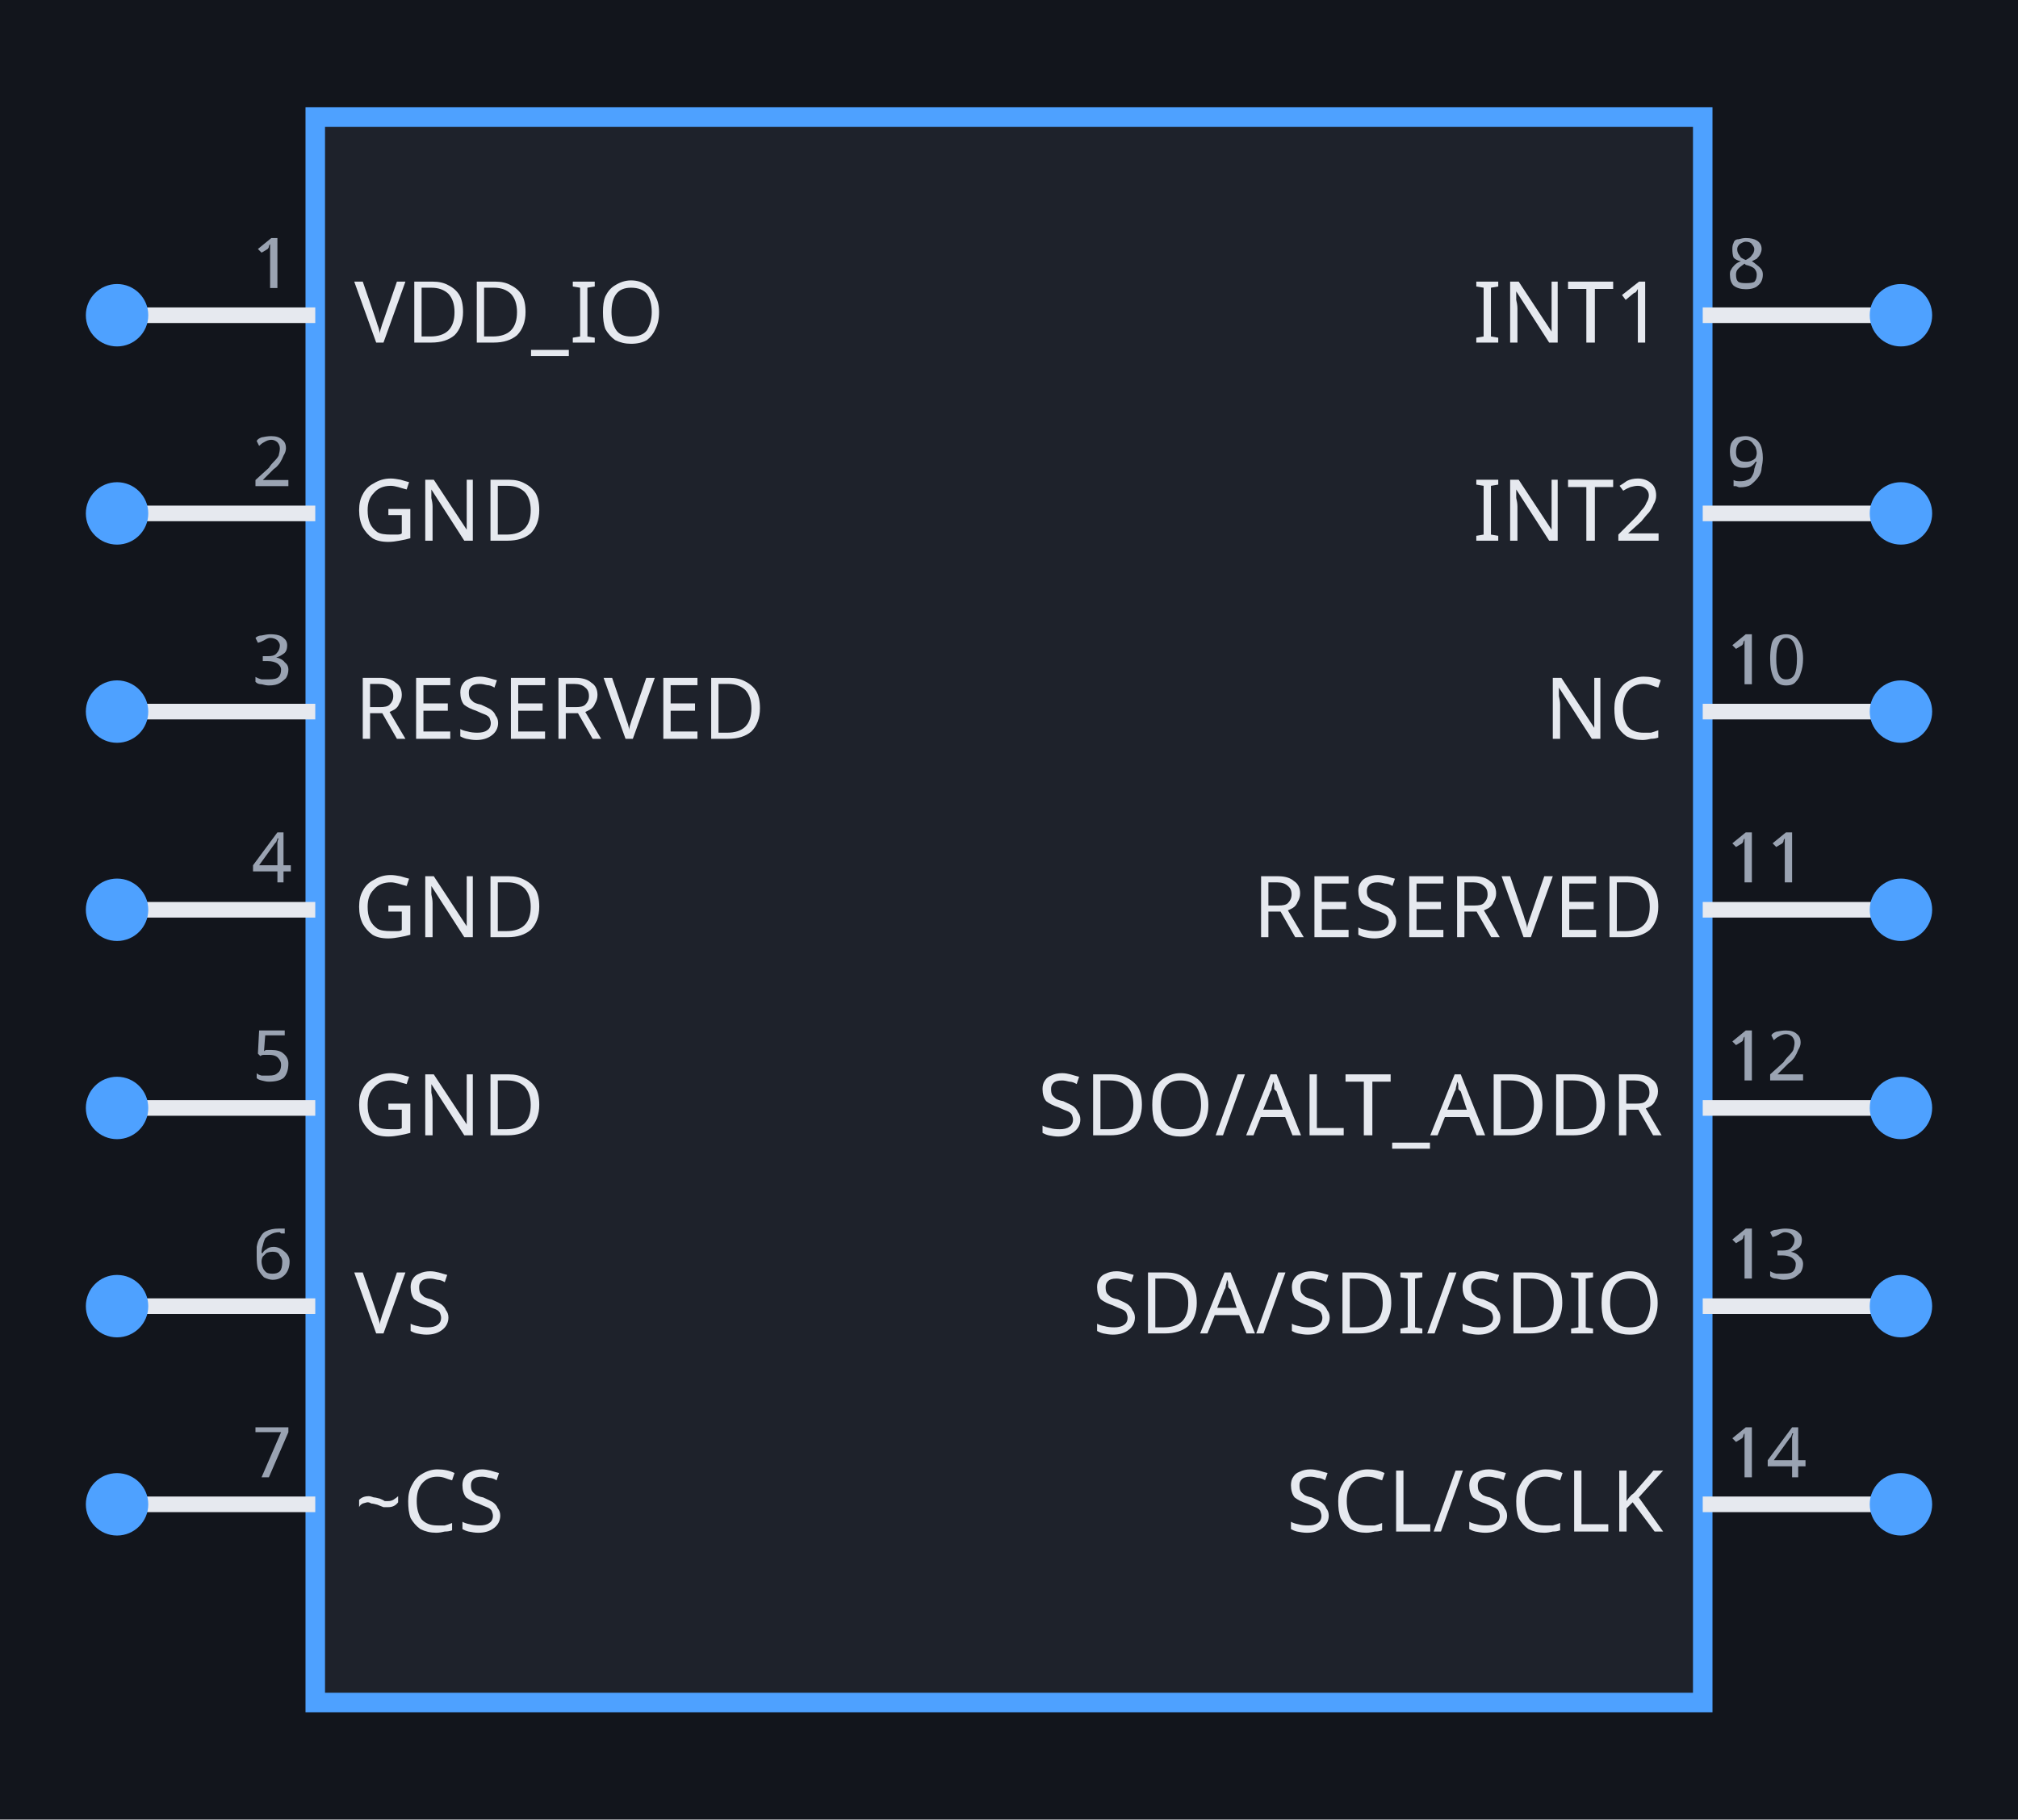
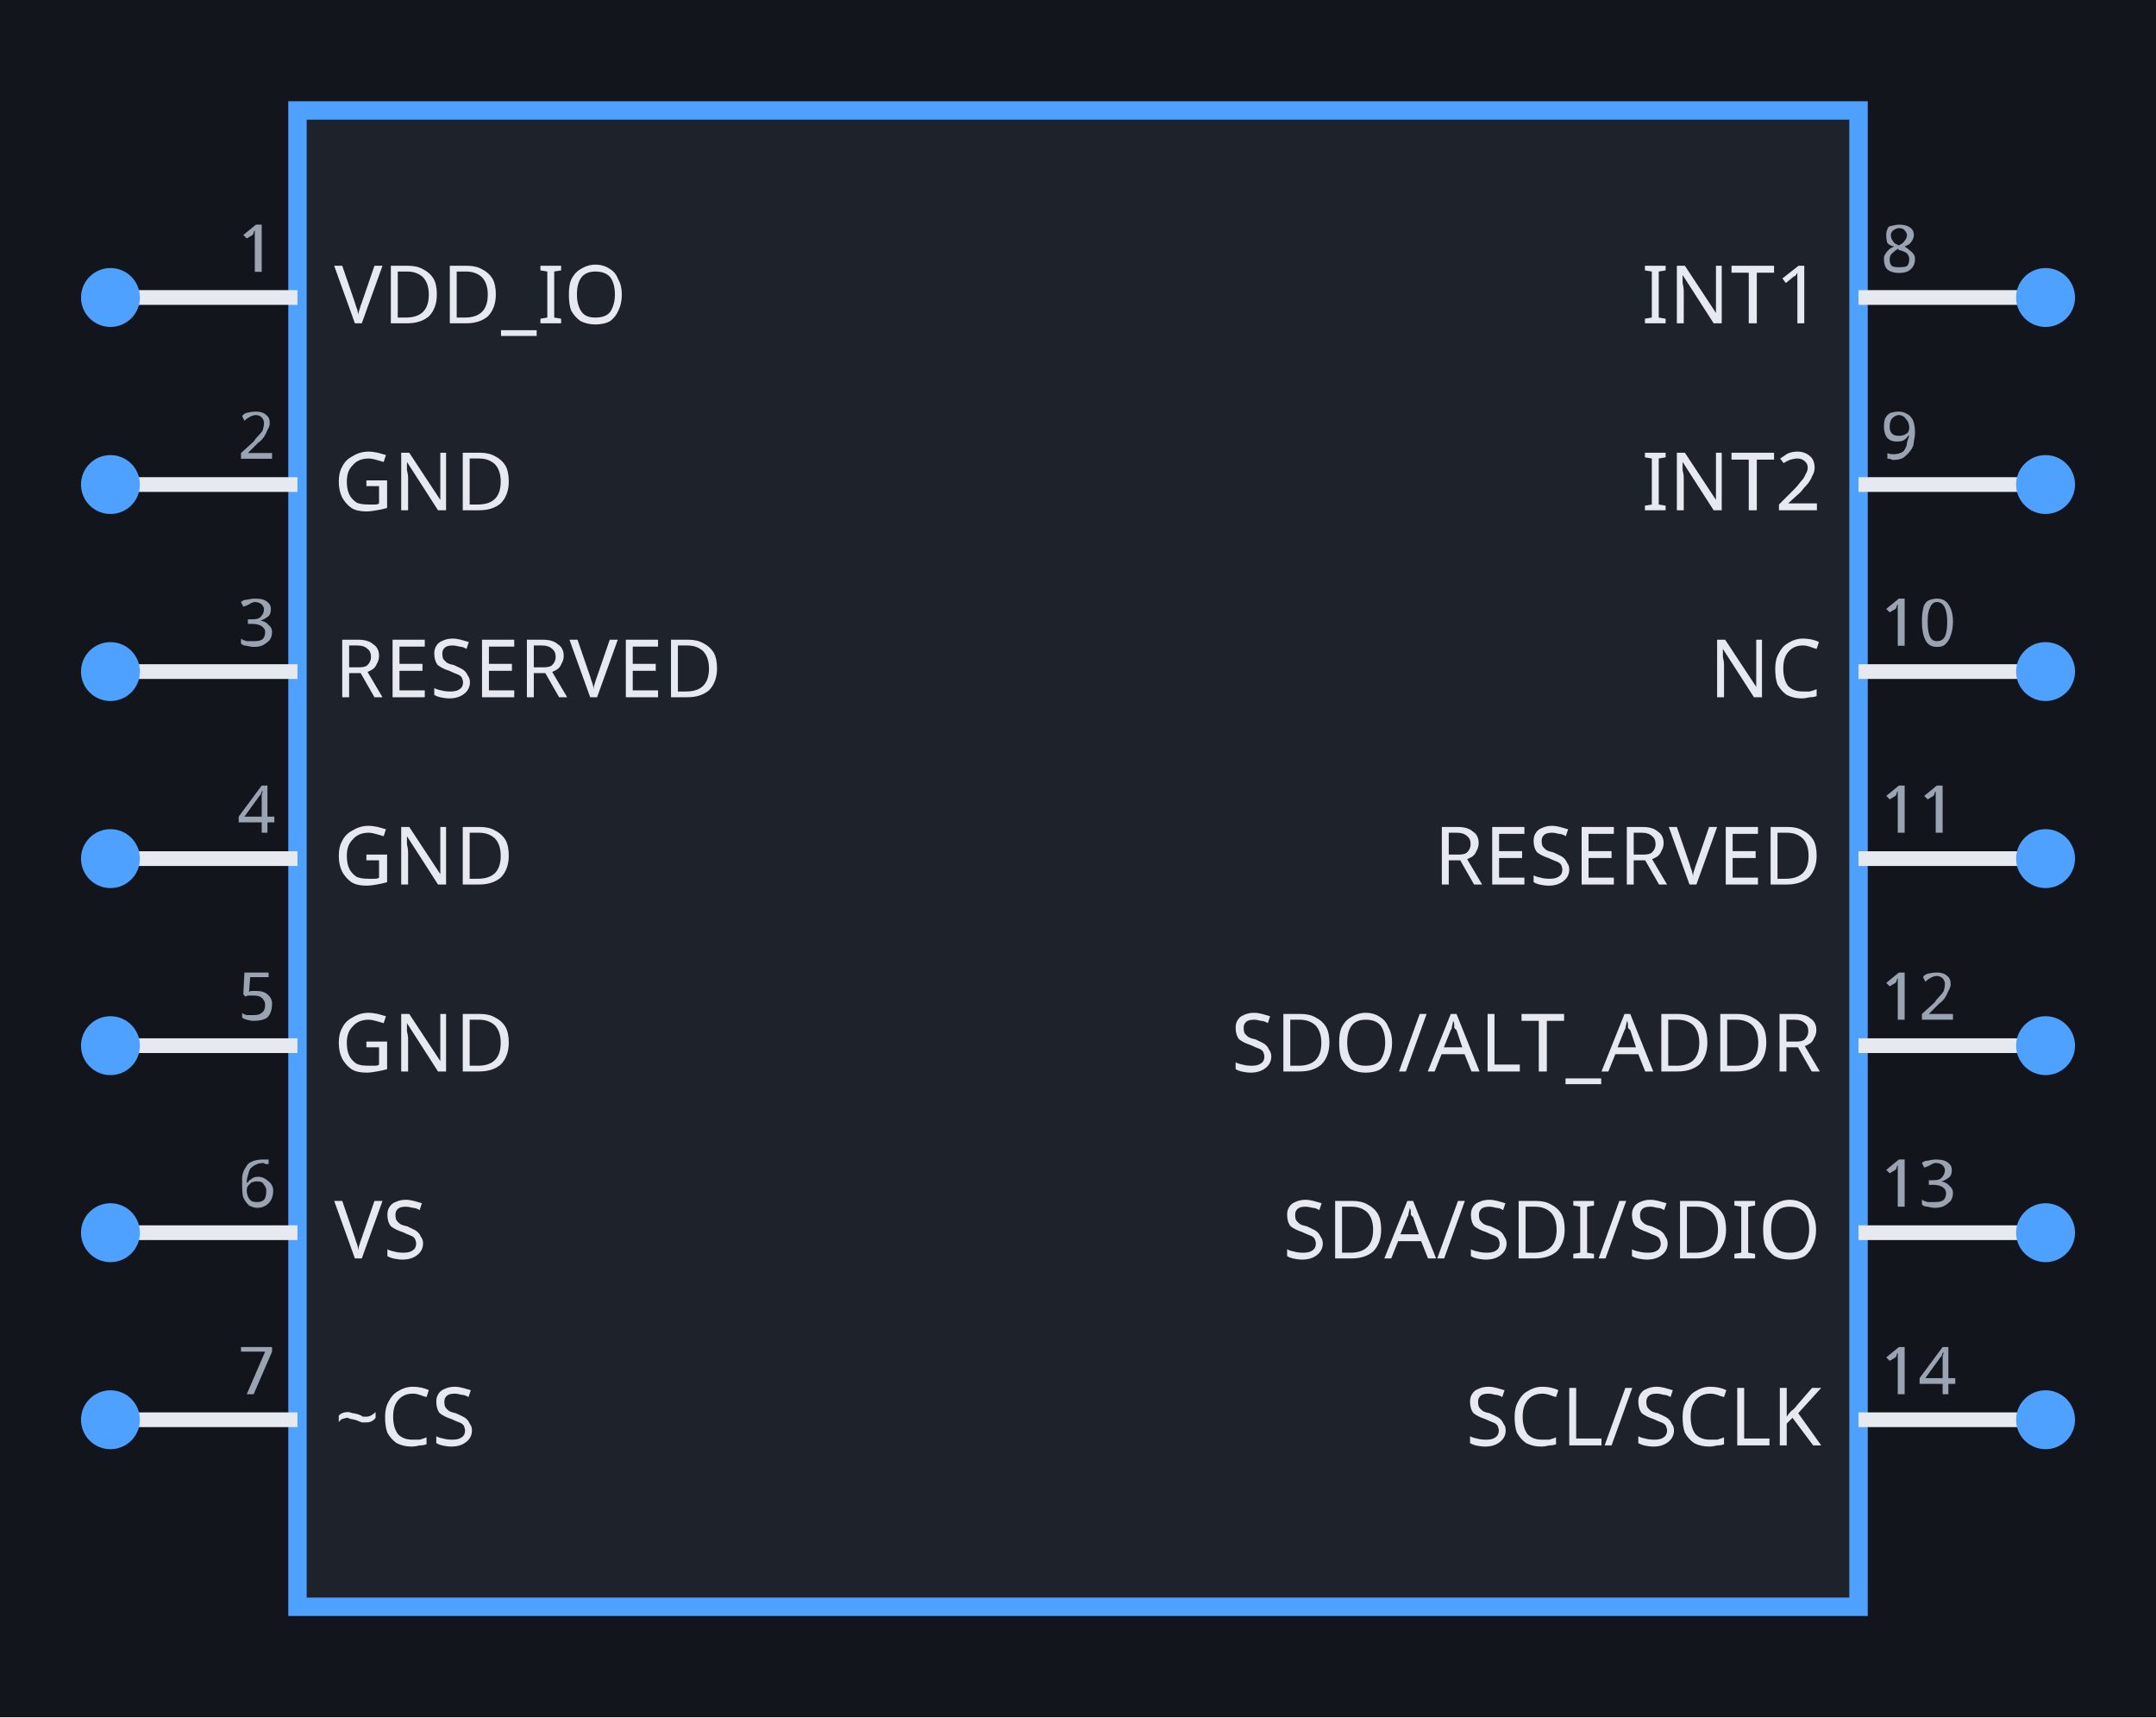
- <svg xmlns="http://www.w3.org/2000/svg" viewBox="-12.93 -11.66 25.86 23.32" preserveAspectRatio="xMidYMid meet" style="width:100%;height:100%">
-   <rect x="-12.93" y="-11.66" width="25.86" height="23.32" fill="#12151c" />
-   <rect x="-8.890" y="-10.160" width="17.780" height="20.320" fill="#1e222b" stroke="#4ea1ff" stroke-width="0.25" />
-   <line x1="-11.430" y1="-7.620" x2="-8.890" y2="-7.620" stroke="#e6e9ef" stroke-width="0.2" />
-   <circle cx="-11.430" cy="-7.620" r="0.4" fill="#4ea1ff" />
-   <text x="-8.390" y="-7.270" fill="#e6e9ef" font-size="1.1" text-anchor="start" font-family="sans-serif">VDD_IO</text>
-   <text x="-9.190" y="-7.970" fill="#9aa3b2" font-size="0.9" text-anchor="end" font-family="sans-serif">1</text>
-   <line x1="-11.430" y1="-5.080" x2="-8.890" y2="-5.080" stroke="#e6e9ef" stroke-width="0.2" />
-   <circle cx="-11.430" cy="-5.080" r="0.4" fill="#4ea1ff" />
-   <text x="-8.390" y="-4.730" fill="#e6e9ef" font-size="1.1" text-anchor="start" font-family="sans-serif">GND</text>
-   <text x="-9.190" y="-5.430" fill="#9aa3b2" font-size="0.9" text-anchor="end" font-family="sans-serif">2</text>
-   <line x1="-11.430" y1="-2.540" x2="-8.890" y2="-2.540" stroke="#e6e9ef" stroke-width="0.2" />
-   <circle cx="-11.430" cy="-2.540" r="0.4" fill="#4ea1ff" />
-   <text x="-8.390" y="-2.190" fill="#e6e9ef" font-size="1.1" text-anchor="start" font-family="sans-serif">RESERVED</text>
-   <text x="-9.190" y="-2.890" fill="#9aa3b2" font-size="0.9" text-anchor="end" font-family="sans-serif">3</text>
-   <line x1="-11.430" y1="-0.000" x2="-8.890" y2="-0.000" stroke="#e6e9ef" stroke-width="0.2" />
-   <circle cx="-11.430" cy="-0.000" r="0.4" fill="#4ea1ff" />
-   <text x="-8.390" y="0.350" fill="#e6e9ef" font-size="1.1" text-anchor="start" font-family="sans-serif">GND</text>
-   <text x="-9.190" y="-0.350" fill="#9aa3b2" font-size="0.9" text-anchor="end" font-family="sans-serif">4</text>
-   <line x1="-11.430" y1="2.540" x2="-8.890" y2="2.540" stroke="#e6e9ef" stroke-width="0.2" />
-   <circle cx="-11.430" cy="2.540" r="0.4" fill="#4ea1ff" />
-   <text x="-8.390" y="2.890" fill="#e6e9ef" font-size="1.1" text-anchor="start" font-family="sans-serif">GND</text>
-   <text x="-9.190" y="2.190" fill="#9aa3b2" font-size="0.9" text-anchor="end" font-family="sans-serif">5</text>
-   <line x1="-11.430" y1="5.080" x2="-8.890" y2="5.080" stroke="#e6e9ef" stroke-width="0.2" />
-   <circle cx="-11.430" cy="5.080" r="0.4" fill="#4ea1ff" />
-   <text x="-8.390" y="5.430" fill="#e6e9ef" font-size="1.1" text-anchor="start" font-family="sans-serif">VS</text>
-   <text x="-9.190" y="4.730" fill="#9aa3b2" font-size="0.9" text-anchor="end" font-family="sans-serif">6</text>
-   <line x1="-11.430" y1="7.620" x2="-8.890" y2="7.620" stroke="#e6e9ef" stroke-width="0.2" />
-   <circle cx="-11.430" cy="7.620" r="0.4" fill="#4ea1ff" />
-   <text x="-8.390" y="7.970" fill="#e6e9ef" font-size="1.1" text-anchor="start" font-family="sans-serif">~CS</text>
-   <text x="-9.190" y="7.270" fill="#9aa3b2" font-size="0.9" text-anchor="end" font-family="sans-serif">7</text>
-   <line x1="11.430" y1="-7.620" x2="8.890" y2="-7.620" stroke="#e6e9ef" stroke-width="0.2" />
-   <circle cx="11.430" cy="-7.620" r="0.4" fill="#4ea1ff" />
-   <text x="8.390" y="-7.270" fill="#e6e9ef" font-size="1.1" text-anchor="end" font-family="sans-serif">INT1</text>
-   <text x="9.190" y="-7.970" fill="#9aa3b2" font-size="0.9" text-anchor="start" font-family="sans-serif">8</text>
-   <line x1="11.430" y1="-5.080" x2="8.890" y2="-5.080" stroke="#e6e9ef" stroke-width="0.2" />
-   <circle cx="11.430" cy="-5.080" r="0.4" fill="#4ea1ff" />
-   <text x="8.390" y="-4.730" fill="#e6e9ef" font-size="1.1" text-anchor="end" font-family="sans-serif">INT2</text>
-   <text x="9.190" y="-5.430" fill="#9aa3b2" font-size="0.9" text-anchor="start" font-family="sans-serif">9</text>
-   <line x1="11.430" y1="-2.540" x2="8.890" y2="-2.540" stroke="#e6e9ef" stroke-width="0.2" />
-   <circle cx="11.430" cy="-2.540" r="0.4" fill="#4ea1ff" />
-   <text x="8.390" y="-2.190" fill="#e6e9ef" font-size="1.1" text-anchor="end" font-family="sans-serif">NC</text>
-   <text x="9.190" y="-2.890" fill="#9aa3b2" font-size="0.9" text-anchor="start" font-family="sans-serif">10</text>
-   <line x1="11.430" y1="-0.000" x2="8.890" y2="-0.000" stroke="#e6e9ef" stroke-width="0.2" />
-   <circle cx="11.430" cy="-0.000" r="0.4" fill="#4ea1ff" />
-   <text x="8.390" y="0.350" fill="#e6e9ef" font-size="1.1" text-anchor="end" font-family="sans-serif">RESERVED</text>
-   <text x="9.190" y="-0.350" fill="#9aa3b2" font-size="0.9" text-anchor="start" font-family="sans-serif">11</text>
-   <line x1="11.430" y1="2.540" x2="8.890" y2="2.540" stroke="#e6e9ef" stroke-width="0.2" />
-   <circle cx="11.430" cy="2.540" r="0.4" fill="#4ea1ff" />
-   <text x="8.390" y="2.890" fill="#e6e9ef" font-size="1.1" text-anchor="end" font-family="sans-serif">SDO/ALT_ADDR</text>
-   <text x="9.190" y="2.190" fill="#9aa3b2" font-size="0.9" text-anchor="start" font-family="sans-serif">12</text>
-   <line x1="11.430" y1="5.080" x2="8.890" y2="5.080" stroke="#e6e9ef" stroke-width="0.2" />
-   <circle cx="11.430" cy="5.080" r="0.4" fill="#4ea1ff" />
-   <text x="8.390" y="5.430" fill="#e6e9ef" font-size="1.1" text-anchor="end" font-family="sans-serif">SDA/SDI/SDIO</text>
-   <text x="9.190" y="4.730" fill="#9aa3b2" font-size="0.9" text-anchor="start" font-family="sans-serif">13</text>
-   <line x1="11.430" y1="7.620" x2="8.890" y2="7.620" stroke="#e6e9ef" stroke-width="0.2" />
-   <circle cx="11.430" cy="7.620" r="0.4" fill="#4ea1ff" />
-   <text x="8.390" y="7.970" fill="#e6e9ef" font-size="1.1" text-anchor="end" font-family="sans-serif">SCL/SCLK</text>
-   <text x="9.190" y="7.270" fill="#9aa3b2" font-size="0.9" text-anchor="start" font-family="sans-serif">14</text>
+ <svg xmlns="http://www.w3.org/2000/svg" viewBox="-14.64 -11.66 29.28 23.32" preserveAspectRatio="xMidYMid meet" style="width:100%;height:100%">
+   <rect x="-14.64" y="-11.66" width="29.28" height="23.32" fill="#12151c" />
+   <rect x="-10.600" y="-10.160" width="21.200" height="20.320" fill="#1e222b" stroke="#4ea1ff" stroke-width="0.25" />
+   <line x1="-13.140" y1="-7.620" x2="-10.600" y2="-7.620" stroke="#e6e9ef" stroke-width="0.2" />
+   <circle cx="-13.140" cy="-7.620" r="0.4" fill="#4ea1ff" />
+   <text x="-10.100" y="-7.270" fill="#e6e9ef" font-size="1.1" text-anchor="start" font-family="sans-serif">VDD_IO</text>
+   <text x="-10.900" y="-7.970" fill="#9aa3b2" font-size="0.9" text-anchor="end" font-family="sans-serif">1</text>
+   <line x1="-13.140" y1="-5.080" x2="-10.600" y2="-5.080" stroke="#e6e9ef" stroke-width="0.2" />
+   <circle cx="-13.140" cy="-5.080" r="0.4" fill="#4ea1ff" />
+   <text x="-10.100" y="-4.730" fill="#e6e9ef" font-size="1.1" text-anchor="start" font-family="sans-serif">GND</text>
+   <text x="-10.900" y="-5.430" fill="#9aa3b2" font-size="0.9" text-anchor="end" font-family="sans-serif">2</text>
+   <line x1="-13.140" y1="-2.540" x2="-10.600" y2="-2.540" stroke="#e6e9ef" stroke-width="0.2" />
+   <circle cx="-13.140" cy="-2.540" r="0.4" fill="#4ea1ff" />
+   <text x="-10.100" y="-2.190" fill="#e6e9ef" font-size="1.1" text-anchor="start" font-family="sans-serif">RESERVED</text>
+   <text x="-10.900" y="-2.890" fill="#9aa3b2" font-size="0.9" text-anchor="end" font-family="sans-serif">3</text>
+   <line x1="-13.140" y1="-0.000" x2="-10.600" y2="-0.000" stroke="#e6e9ef" stroke-width="0.2" />
+   <circle cx="-13.140" cy="-0.000" r="0.4" fill="#4ea1ff" />
+   <text x="-10.100" y="0.350" fill="#e6e9ef" font-size="1.1" text-anchor="start" font-family="sans-serif">GND</text>
+   <text x="-10.900" y="-0.350" fill="#9aa3b2" font-size="0.9" text-anchor="end" font-family="sans-serif">4</text>
+   <line x1="-13.140" y1="2.540" x2="-10.600" y2="2.540" stroke="#e6e9ef" stroke-width="0.2" />
+   <circle cx="-13.140" cy="2.540" r="0.4" fill="#4ea1ff" />
+   <text x="-10.100" y="2.890" fill="#e6e9ef" font-size="1.1" text-anchor="start" font-family="sans-serif">GND</text>
+   <text x="-10.900" y="2.190" fill="#9aa3b2" font-size="0.9" text-anchor="end" font-family="sans-serif">5</text>
+   <line x1="-13.140" y1="5.080" x2="-10.600" y2="5.080" stroke="#e6e9ef" stroke-width="0.2" />
+   <circle cx="-13.140" cy="5.080" r="0.4" fill="#4ea1ff" />
+   <text x="-10.100" y="5.430" fill="#e6e9ef" font-size="1.1" text-anchor="start" font-family="sans-serif">VS</text>
+   <text x="-10.900" y="4.730" fill="#9aa3b2" font-size="0.9" text-anchor="end" font-family="sans-serif">6</text>
+   <line x1="-13.140" y1="7.620" x2="-10.600" y2="7.620" stroke="#e6e9ef" stroke-width="0.2" />
+   <circle cx="-13.140" cy="7.620" r="0.4" fill="#4ea1ff" />
+   <text x="-10.100" y="7.970" fill="#e6e9ef" font-size="1.1" text-anchor="start" font-family="sans-serif">~CS</text>
+   <text x="-10.900" y="7.270" fill="#9aa3b2" font-size="0.9" text-anchor="end" font-family="sans-serif">7</text>
+   <line x1="13.140" y1="-7.620" x2="10.600" y2="-7.620" stroke="#e6e9ef" stroke-width="0.2" />
+   <circle cx="13.140" cy="-7.620" r="0.4" fill="#4ea1ff" />
+   <text x="10.100" y="-7.270" fill="#e6e9ef" font-size="1.1" text-anchor="end" font-family="sans-serif">INT1</text>
+   <text x="10.900" y="-7.970" fill="#9aa3b2" font-size="0.9" text-anchor="start" font-family="sans-serif">8</text>
+   <line x1="13.140" y1="-5.080" x2="10.600" y2="-5.080" stroke="#e6e9ef" stroke-width="0.2" />
+   <circle cx="13.140" cy="-5.080" r="0.4" fill="#4ea1ff" />
+   <text x="10.100" y="-4.730" fill="#e6e9ef" font-size="1.1" text-anchor="end" font-family="sans-serif">INT2</text>
+   <text x="10.900" y="-5.430" fill="#9aa3b2" font-size="0.9" text-anchor="start" font-family="sans-serif">9</text>
+   <line x1="13.140" y1="-2.540" x2="10.600" y2="-2.540" stroke="#e6e9ef" stroke-width="0.2" />
+   <circle cx="13.140" cy="-2.540" r="0.4" fill="#4ea1ff" />
+   <text x="10.100" y="-2.190" fill="#e6e9ef" font-size="1.1" text-anchor="end" font-family="sans-serif">NC</text>
+   <text x="10.900" y="-2.890" fill="#9aa3b2" font-size="0.9" text-anchor="start" font-family="sans-serif">10</text>
+   <line x1="13.140" y1="-0.000" x2="10.600" y2="-0.000" stroke="#e6e9ef" stroke-width="0.2" />
+   <circle cx="13.140" cy="-0.000" r="0.4" fill="#4ea1ff" />
+   <text x="10.100" y="0.350" fill="#e6e9ef" font-size="1.1" text-anchor="end" font-family="sans-serif">RESERVED</text>
+   <text x="10.900" y="-0.350" fill="#9aa3b2" font-size="0.9" text-anchor="start" font-family="sans-serif">11</text>
+   <line x1="13.140" y1="2.540" x2="10.600" y2="2.540" stroke="#e6e9ef" stroke-width="0.2" />
+   <circle cx="13.140" cy="2.540" r="0.4" fill="#4ea1ff" />
+   <text x="10.100" y="2.890" fill="#e6e9ef" font-size="1.1" text-anchor="end" font-family="sans-serif">SDO/ALT_ADDR</text>
+   <text x="10.900" y="2.190" fill="#9aa3b2" font-size="0.9" text-anchor="start" font-family="sans-serif">12</text>
+   <line x1="13.140" y1="5.080" x2="10.600" y2="5.080" stroke="#e6e9ef" stroke-width="0.2" />
+   <circle cx="13.140" cy="5.080" r="0.4" fill="#4ea1ff" />
+   <text x="10.100" y="5.430" fill="#e6e9ef" font-size="1.1" text-anchor="end" font-family="sans-serif">SDA/SDI/SDIO</text>
+   <text x="10.900" y="4.730" fill="#9aa3b2" font-size="0.9" text-anchor="start" font-family="sans-serif">13</text>
+   <line x1="13.140" y1="7.620" x2="10.600" y2="7.620" stroke="#e6e9ef" stroke-width="0.2" />
+   <circle cx="13.140" cy="7.620" r="0.4" fill="#4ea1ff" />
+   <text x="10.100" y="7.970" fill="#e6e9ef" font-size="1.1" text-anchor="end" font-family="sans-serif">SCL/SCLK</text>
+   <text x="10.900" y="7.270" fill="#9aa3b2" font-size="0.9" text-anchor="start" font-family="sans-serif">14</text>
</svg>
